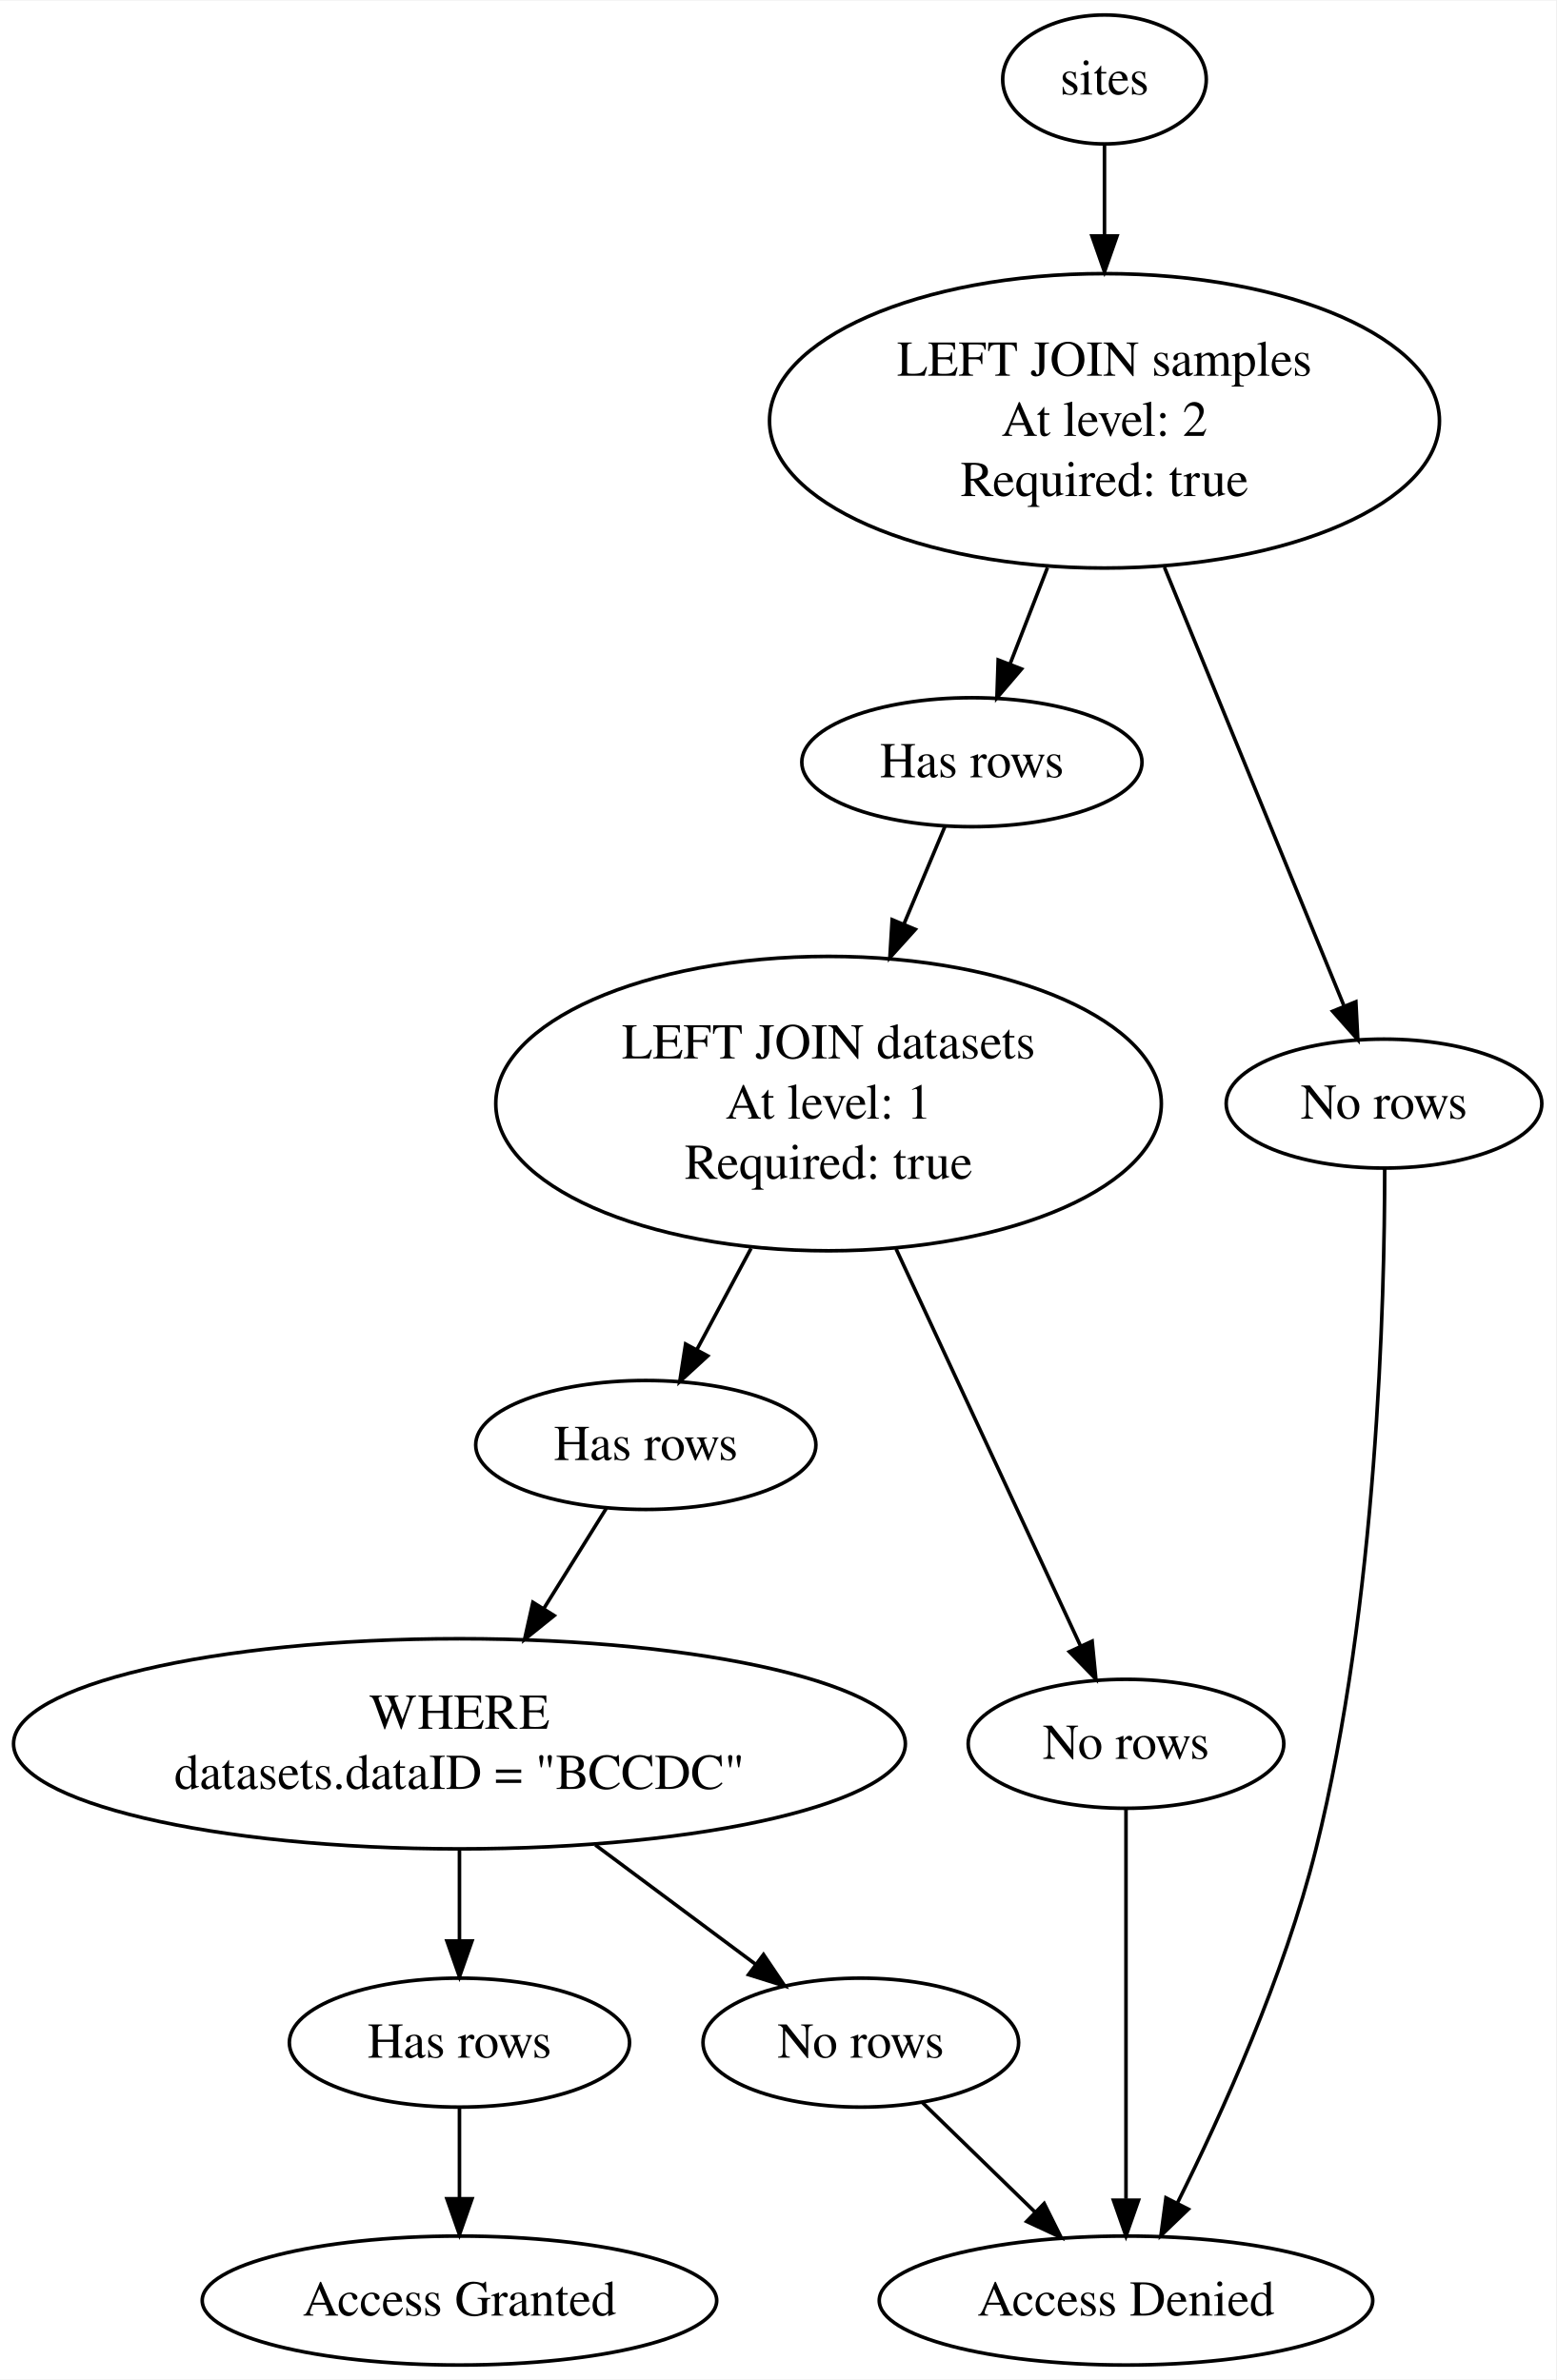
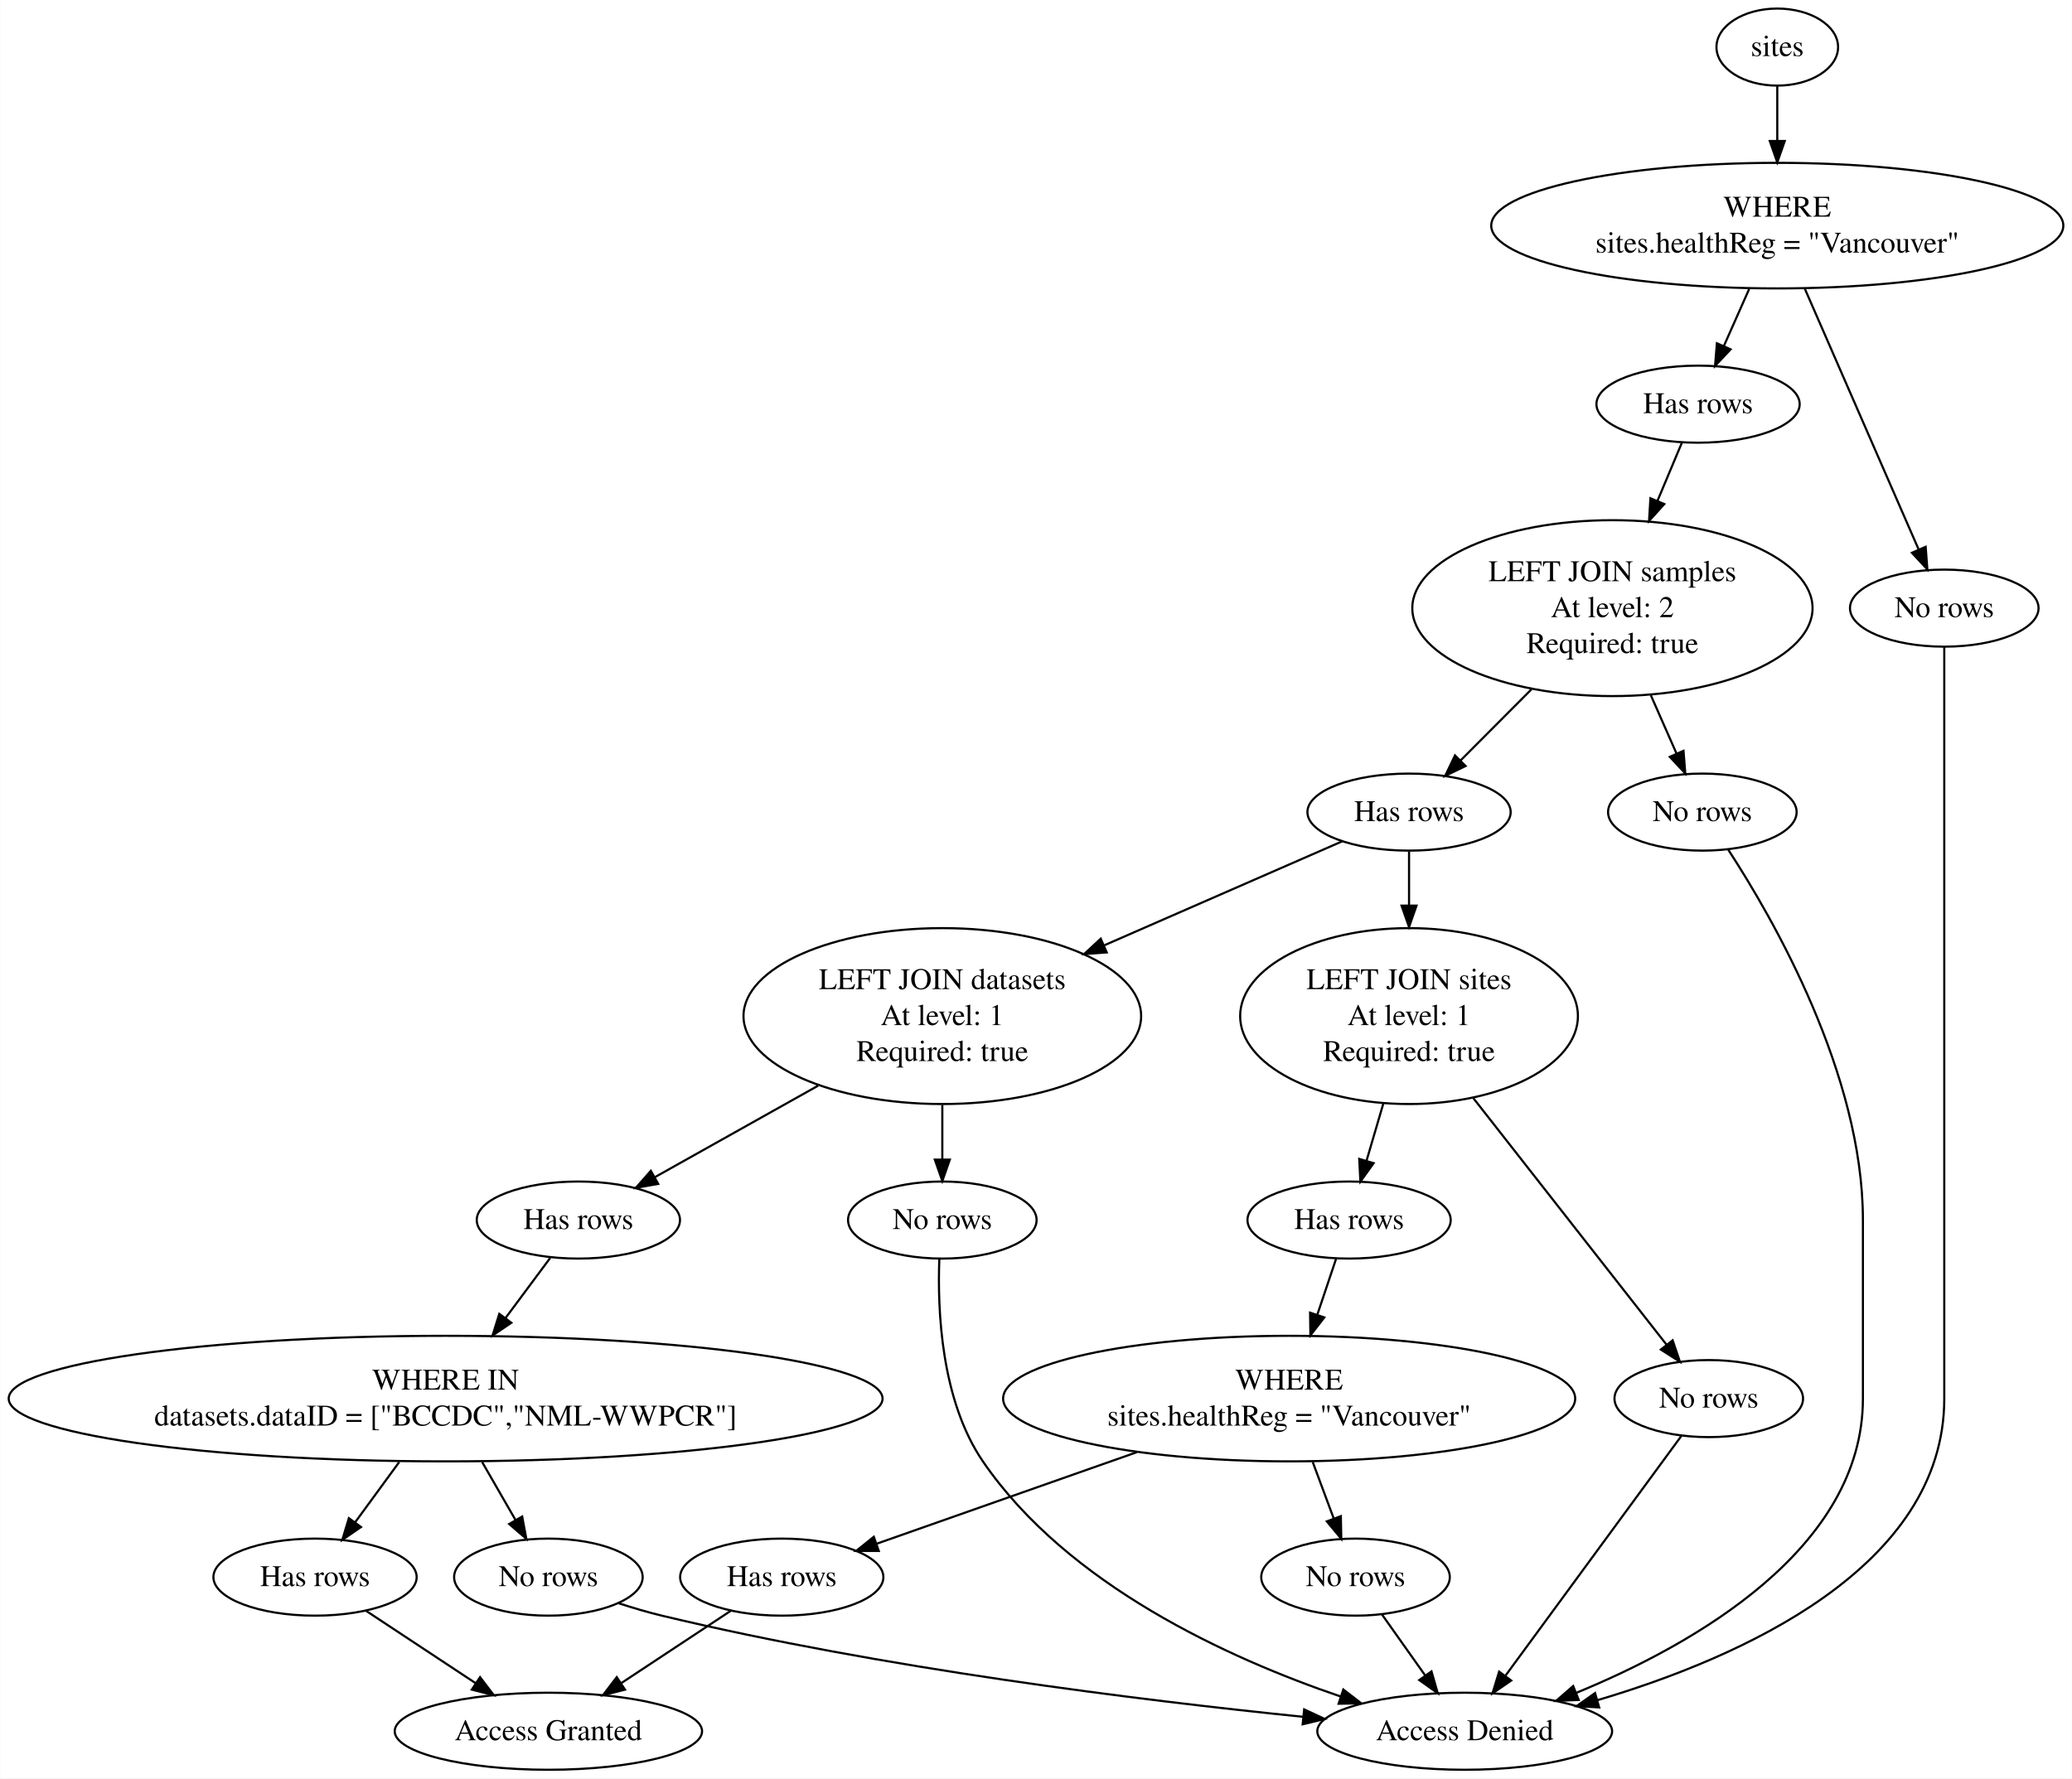
- <svg xmlns="http://www.w3.org/2000/svg" width="434pt" height="664pt" viewBox="0.00 0.00 434.24 664.01">
-   <g id="graph0" class="graph" transform="scale(1 1) rotate(0) translate(4 660.0114)">
-     <polygon fill="#ffffff" stroke="transparent" points="-4,4 -4,-660.011 430.238,-660.011 430.238,4 -4,4" />
+ <svg xmlns="http://www.w3.org/2000/svg" width="968pt" height="831pt" viewBox="0.00 0.00 967.60 830.84">
+   <g id="graph0" class="graph" transform="scale(1 1) rotate(0) translate(4 826.8427)">
+     <polygon fill="#ffffff" stroke="transparent" points="-4,4 -4,-826.843 963.598,-826.843 963.598,4 -4,4" />
    <g id="node1" class="node">
-       <ellipse fill="none" stroke="#000000" cx="304.217" cy="-638.011" rx="28.405" ry="18" />
-       <text text-anchor="middle" x="304.217" y="-633.811" font-family="Times,serif" font-size="14.00" fill="#000000">sites</text>
+       <ellipse fill="none" stroke="#000000" cx="826.044" cy="-804.843" rx="28.405" ry="18" />
+       <text text-anchor="middle" x="826.044" y="-800.643" font-family="Times,serif" font-size="14.00" fill="#000000">sites</text>
    </g>
    <g id="node2" class="node">
-       <ellipse fill="none" stroke="#000000" cx="304.217" cy="-542.716" rx="93.477" ry="41.091" />
-       <text text-anchor="middle" x="304.217" y="-555.316" font-family="Times,serif" font-size="14.00" fill="#000000">LEFT JOIN samples</text>
-       <text text-anchor="middle" x="304.217" y="-538.516" font-family="Times,serif" font-size="14.00" fill="#000000">At level: 2</text>
-       <text text-anchor="middle" x="304.217" y="-521.716" font-family="Times,serif" font-size="14.00" fill="#000000">Required: true</text>
+       <ellipse fill="none" stroke="#000000" cx="826.044" cy="-721.427" rx="133.607" ry="29.331" />
+       <text text-anchor="middle" x="826.044" y="-725.627" font-family="Times,serif" font-size="14.00" fill="#000000">WHERE</text>
+       <text text-anchor="middle" x="826.044" y="-708.827" font-family="Times,serif" font-size="14.00" fill="#000000">sites.healthReg = "Vancouver"</text>
    </g>
    <g id="edge1" class="edge">
-       <path fill="none" stroke="#000000" d="M304.217,-619.638C304.217,-612.328 304.217,-603.519 304.217,-594.51" />
-       <polygon fill="#000000" stroke="#000000" points="307.717,-594.323 304.217,-584.324 300.717,-594.324 307.717,-594.323" />
+       <path fill="none" stroke="#000000" d="M826.044,-786.743C826.044,-779.153 826.044,-770.009 826.044,-760.997" />
+       <polygon fill="#000000" stroke="#000000" points="829.544,-760.97 826.044,-750.97 822.544,-760.97 829.544,-760.97" />
    </g>
    <g id="node3" class="node">
-       <ellipse fill="none" stroke="#000000" cx="267.217" cy="-447.421" rx="47.47" ry="18" />
-       <text text-anchor="middle" x="267.217" y="-443.221" font-family="Times,serif" font-size="14.00" fill="#000000">Has rows</text>
+       <ellipse fill="none" stroke="#000000" cx="789.044" cy="-638.011" rx="47.47" ry="18" />
+       <text text-anchor="middle" x="789.044" y="-633.811" font-family="Times,serif" font-size="14.00" fill="#000000">Has rows</text>
    </g>
    <g id="edge2" class="edge">
-       <path fill="none" stroke="#000000" d="M288.311,-501.75C284.764,-492.613 281.086,-483.141 277.815,-474.716" />
-       <polygon fill="#000000" stroke="#000000" points="281.075,-473.443 274.193,-465.388 274.55,-475.976 281.075,-473.443" />
+       <path fill="none" stroke="#000000" d="M812.895,-691.783C809.032,-683.073 804.827,-673.595 801.04,-665.056" />
+       <polygon fill="#000000" stroke="#000000" points="804.236,-663.628 796.981,-655.906 797.837,-666.466 804.236,-663.628" />
+     </g>
+     <g id="node21" class="node">
+       <ellipse fill="none" stroke="#000000" cx="904.044" cy="-542.716" rx="44.041" ry="18" />
+       <text text-anchor="middle" x="904.044" y="-538.516" font-family="Times,serif" font-size="14.00" fill="#000000">No rows</text>
+     </g>
+     <g id="edge25" class="edge">
+       <path fill="none" stroke="#000000" d="M838.924,-691.917C853.668,-658.135 877.63,-603.234 892.01,-570.287" />
+       <polygon fill="#000000" stroke="#000000" points="895.352,-571.38 896.145,-560.815 888.937,-568.58 895.352,-571.38" />
+     </g>
+     <g id="node4" class="node">
+       <ellipse fill="none" stroke="#000000" cx="749.044" cy="-542.716" rx="93.477" ry="41.091" />
+       <text text-anchor="middle" x="749.044" y="-555.316" font-family="Times,serif" font-size="14.00" fill="#000000">LEFT JOIN samples</text>
+       <text text-anchor="middle" x="749.044" y="-538.516" font-family="Times,serif" font-size="14.00" fill="#000000">At level: 2</text>
+       <text text-anchor="middle" x="749.044" y="-521.716" font-family="Times,serif" font-size="14.00" fill="#000000">Required: true</text>
+     </g>
+     <g id="edge3" class="edge">
+       <path fill="none" stroke="#000000" d="M781.52,-620.087C778.227,-612.242 774.183,-602.608 770.081,-592.835" />
+       <polygon fill="#000000" stroke="#000000" points="773.25,-591.342 766.153,-583.476 766.796,-594.051 773.25,-591.342" />
+     </g>
+     <g id="node5" class="node">
+       <ellipse fill="none" stroke="#000000" cx="654.044" cy="-447.421" rx="47.47" ry="18" />
+       <text text-anchor="middle" x="654.044" y="-443.221" font-family="Times,serif" font-size="14.00" fill="#000000">Has rows</text>
+     </g>
+     <g id="edge4" class="edge">
+       <path fill="none" stroke="#000000" d="M711.225,-504.779C700.092,-493.612 688.218,-481.701 678.192,-471.644" />
+       <polygon fill="#000000" stroke="#000000" points="680.467,-468.969 670.928,-464.358 675.509,-473.911 680.467,-468.969" />
+     </g>
+     <g id="node20" class="node">
+       <ellipse fill="none" stroke="#000000" cx="791.044" cy="-447.421" rx="44.041" ry="18" />
+       <text text-anchor="middle" x="791.044" y="-443.221" font-family="Times,serif" font-size="14.00" fill="#000000">No rows</text>
+     </g>
+     <g id="edge23" class="edge">
+       <path fill="none" stroke="#000000" d="M766.978,-502.026C771.016,-492.864 775.209,-483.35 778.942,-474.881" />
+       <polygon fill="#000000" stroke="#000000" points="782.245,-476.064 783.075,-465.502 775.84,-473.241 782.245,-476.064" />
+     </g>
+     <g id="node6" class="node">
+       <ellipse fill="none" stroke="#000000" cx="654.044" cy="-352.126" rx="78.888" ry="41.091" />
+       <text text-anchor="middle" x="654.044" y="-364.726" font-family="Times,serif" font-size="14.00" fill="#000000">LEFT JOIN sites</text>
+       <text text-anchor="middle" x="654.044" y="-347.926" font-family="Times,serif" font-size="14.00" fill="#000000">At level: 1</text>
+       <text text-anchor="middle" x="654.044" y="-331.126" font-family="Times,serif" font-size="14.00" fill="#000000">Required: true</text>
+     </g>
+     <g id="edge5" class="edge">
+       <path fill="none" stroke="#000000" d="M654.044,-429.048C654.044,-421.738 654.044,-412.929 654.044,-403.92" />
+       <polygon fill="#000000" stroke="#000000" points="657.544,-403.733 654.044,-393.733 650.544,-403.733 657.544,-403.733" />
+     </g>
+     <g id="node14" class="node">
+       <ellipse fill="none" stroke="#000000" cx="436.044" cy="-352.126" rx="92.866" ry="41.091" />
+       <text text-anchor="middle" x="436.044" y="-364.726" font-family="Times,serif" font-size="14.00" fill="#000000">LEFT JOIN datasets</text>
+       <text text-anchor="middle" x="436.044" y="-347.926" font-family="Times,serif" font-size="14.00" fill="#000000">At level: 1</text>
+       <text text-anchor="middle" x="436.044" y="-331.126" font-family="Times,serif" font-size="14.00" fill="#000000">Required: true</text>
+     </g>
+     <g id="edge14" class="edge">
+       <path fill="none" stroke="#000000" d="M622.81,-433.768C593.94,-421.148 549.882,-401.889 511.808,-385.245" />
+       <polygon fill="#000000" stroke="#000000" points="512.834,-381.874 502.27,-381.076 510.031,-388.288 512.834,-381.874" />
+     </g>
+     <g id="node7" class="node">
+       <ellipse fill="none" stroke="#000000" cx="626.044" cy="-256.831" rx="47.47" ry="18" />
+       <text text-anchor="middle" x="626.044" y="-252.631" font-family="Times,serif" font-size="14.00" fill="#000000">Has rows</text>
+     </g>
+     <g id="edge6" class="edge">
+       <path fill="none" stroke="#000000" d="M642.007,-311.16C639.351,-302.122 636.6,-292.757 634.145,-284.401" />
+       <polygon fill="#000000" stroke="#000000" points="637.5,-283.405 631.323,-274.798 630.784,-285.379 637.5,-283.405" />
+     </g>
+     <g id="node13" class="node">
+       <ellipse fill="none" stroke="#000000" cx="794.044" cy="-173.416" rx="44.041" ry="18" />
+       <text text-anchor="middle" x="794.044" y="-169.216" font-family="Times,serif" font-size="14.00" fill="#000000">No rows</text>
+     </g>
+     <g id="edge12" class="edge">
+       <path fill="none" stroke="#000000" d="M684.077,-313.788C711.397,-278.915 750.932,-228.449 774.407,-198.483" />
+       <polygon fill="#000000" stroke="#000000" points="777.167,-200.635 780.578,-190.604 771.656,-196.318 777.167,-200.635" />
+     </g>
+     <g id="node8" class="node">
+       <ellipse fill="none" stroke="#000000" cx="598.044" cy="-173.416" rx="133.607" ry="29.331" />
+       <text text-anchor="middle" x="598.044" y="-177.616" font-family="Times,serif" font-size="14.00" fill="#000000">WHERE</text>
+       <text text-anchor="middle" x="598.044" y="-160.816" font-family="Times,serif" font-size="14.00" fill="#000000">sites.healthReg = "Vancouver"</text>
+     </g>
+     <g id="edge7" class="edge">
+       <path fill="none" stroke="#000000" d="M619.968,-238.731C617.394,-231.06 614.285,-221.8 611.229,-212.695" />
+       <polygon fill="#000000" stroke="#000000" points="614.461,-211.325 607.961,-202.959 607.825,-213.553 614.461,-211.325" />
+     </g>
+     <g id="node9" class="node">
+       <ellipse fill="none" stroke="#000000" cx="361.044" cy="-90" rx="47.47" ry="18" />
+       <text text-anchor="middle" x="361.044" y="-85.8" font-family="Times,serif" font-size="14.00" fill="#000000">Has rows</text>
+     </g>
+     <g id="edge8" class="edge">
+       <path fill="none" stroke="#000000" d="M526.936,-148.388C487.473,-134.499 439.615,-117.654 405.463,-105.634" />
+       <polygon fill="#000000" stroke="#000000" points="406.366,-102.242 395.772,-102.223 404.042,-108.844 406.366,-102.242" />
+     </g>
+     <g id="node11" class="node">
+       <ellipse fill="none" stroke="#000000" cx="629.044" cy="-90" rx="44.041" ry="18" />
+       <text text-anchor="middle" x="629.044" y="-85.8" font-family="Times,serif" font-size="14.00" fill="#000000">No rows</text>
+     </g>
+     <g id="edge10" class="edge">
+       <path fill="none" stroke="#000000" d="M609.061,-143.772C612.263,-135.155 615.744,-125.787 618.891,-117.321" />
+       <polygon fill="#000000" stroke="#000000" points="622.191,-118.488 622.394,-107.895 615.629,-116.049 622.191,-118.488" />
+     </g>
+     <g id="node10" class="node">
+       <ellipse fill="none" stroke="#000000" cx="252.044" cy="-18" rx="71.787" ry="18" />
+       <text text-anchor="middle" x="252.044" y="-13.8" font-family="Times,serif" font-size="14.00" fill="#000000">Access Granted</text>
+     </g>
+     <g id="edge9" class="edge">
+       <path fill="none" stroke="#000000" d="M337.393,-74.377C322.357,-64.445 302.65,-51.428 285.961,-40.404" />
+       <polygon fill="#000000" stroke="#000000" points="287.823,-37.439 277.55,-34.848 283.965,-43.28 287.823,-37.439" />
    </g>
    <g id="node12" class="node">
-       <ellipse fill="none" stroke="#000000" cx="382.217" cy="-352.126" rx="44.041" ry="18" />
-       <text text-anchor="middle" x="382.217" y="-347.926" font-family="Times,serif" font-size="14.00" fill="#000000">No rows</text>
-     </g>
-     <g id="edge12" class="edge">
-       <path fill="none" stroke="#000000" d="M320.95,-501.83C336.057,-464.918 357.867,-411.626 370.98,-379.584" />
-       <polygon fill="#000000" stroke="#000000" points="374.364,-380.556 374.913,-369.975 367.886,-377.904 374.364,-380.556" />
-     </g>
-     <g id="node4" class="node">
-       <ellipse fill="none" stroke="#000000" cx="227.217" cy="-352.126" rx="92.866" ry="41.091" />
-       <text text-anchor="middle" x="227.217" y="-364.726" font-family="Times,serif" font-size="14.00" fill="#000000">LEFT JOIN datasets</text>
-       <text text-anchor="middle" x="227.217" y="-347.926" font-family="Times,serif" font-size="14.00" fill="#000000">At level: 1</text>
-       <text text-anchor="middle" x="227.217" y="-331.126" font-family="Times,serif" font-size="14.00" fill="#000000">Required: true</text>
-     </g>
-     <g id="edge3" class="edge">
-       <path fill="none" stroke="#000000" d="M259.694,-429.497C256.401,-421.652 252.357,-412.018 248.255,-402.245" />
-       <polygon fill="#000000" stroke="#000000" points="251.424,-400.752 244.326,-392.885 244.969,-403.461 251.424,-400.752" />
-     </g>
-     <g id="node5" class="node">
-       <ellipse fill="none" stroke="#000000" cx="176.217" cy="-256.831" rx="47.47" ry="18" />
-       <text text-anchor="middle" x="176.217" y="-252.631" font-family="Times,serif" font-size="14.00" fill="#000000">Has rows</text>
-     </g>
-     <g id="edge4" class="edge">
-       <path fill="none" stroke="#000000" d="M205.589,-311.713C200.485,-302.176 195.169,-292.243 190.485,-283.491" />
-       <polygon fill="#000000" stroke="#000000" points="193.495,-281.697 185.691,-274.532 187.323,-285 193.495,-281.697" />
-     </g>
-     <g id="node11" class="node">
-       <ellipse fill="none" stroke="#000000" cx="310.217" cy="-173.416" rx="44.041" ry="18" />
-       <text text-anchor="middle" x="310.217" y="-169.216" font-family="Times,serif" font-size="14.00" fill="#000000">No rows</text>
-     </g>
-     <g id="edge10" class="edge">
-       <path fill="none" stroke="#000000" d="M246.051,-311.574C261.779,-277.711 283.772,-230.357 297.495,-200.81" />
-       <polygon fill="#000000" stroke="#000000" points="300.773,-202.061 301.811,-191.517 294.424,-199.112 300.773,-202.061" />
-     </g>
-     <g id="node6" class="node">
-       <ellipse fill="none" stroke="#000000" cx="124.217" cy="-173.416" rx="124.435" ry="29.331" />
-       <text text-anchor="middle" x="124.217" y="-177.616" font-family="Times,serif" font-size="14.00" fill="#000000">WHERE</text>
-       <text text-anchor="middle" x="124.217" y="-160.816" font-family="Times,serif" font-size="14.00" fill="#000000">datasets.dataID = "BCCDC"</text>
-     </g>
-     <g id="edge5" class="edge">
-       <path fill="none" stroke="#000000" d="M165.19,-239.141C160.122,-231.012 153.904,-221.037 147.858,-211.338" />
-       <polygon fill="#000000" stroke="#000000" points="150.651,-209.203 142.391,-202.568 144.711,-212.906 150.651,-209.203" />
-     </g>
-     <g id="node7" class="node">
-       <ellipse fill="none" stroke="#000000" cx="124.217" cy="-90" rx="47.47" ry="18" />
-       <text text-anchor="middle" x="124.217" y="-85.8" font-family="Times,serif" font-size="14.00" fill="#000000">Has rows</text>
-     </g>
-     <g id="edge6" class="edge">
-       <path fill="none" stroke="#000000" d="M124.217,-143.772C124.217,-135.566 124.217,-126.68 124.217,-118.539" />
-       <polygon fill="#000000" stroke="#000000" points="127.718,-118.386 124.217,-108.387 120.718,-118.387 127.718,-118.386" />
-     </g>
-     <g id="node9" class="node">
-       <ellipse fill="none" stroke="#000000" cx="236.217" cy="-90" rx="44.041" ry="18" />
-       <text text-anchor="middle" x="236.217" y="-85.8" font-family="Times,serif" font-size="14.00" fill="#000000">No rows</text>
-     </g>
-     <g id="edge8" class="edge">
-       <path fill="none" stroke="#000000" d="M162.136,-145.175C176.745,-134.294 193.195,-122.043 206.875,-111.853" />
-       <polygon fill="#000000" stroke="#000000" points="209.065,-114.587 214.995,-105.806 204.884,-108.972 209.065,-114.587" />
-     </g>
-     <g id="node8" class="node">
-       <ellipse fill="none" stroke="#000000" cx="124.217" cy="-18" rx="71.787" ry="18" />
-       <text text-anchor="middle" x="124.217" y="-13.8" font-family="Times,serif" font-size="14.00" fill="#000000">Access Granted</text>
-     </g>
-     <g id="edge7" class="edge">
-       <path fill="none" stroke="#000000" d="M124.217,-71.831C124.217,-64.131 124.217,-54.974 124.217,-46.417" />
-       <polygon fill="#000000" stroke="#000000" points="127.718,-46.413 124.217,-36.413 120.718,-46.413 127.718,-46.413" />
-     </g>
-     <g id="node10" class="node">
-       <ellipse fill="none" stroke="#000000" cx="310.217" cy="-18" rx="68.858" ry="18" />
-       <text text-anchor="middle" x="310.217" y="-13.8" font-family="Times,serif" font-size="14.00" fill="#000000">Access Denied</text>
-     </g>
-     <g id="edge9" class="edge">
-       <path fill="none" stroke="#000000" d="M253.381,-73.301C262.726,-64.208 274.468,-52.784 284.849,-42.682" />
-       <polygon fill="#000000" stroke="#000000" points="287.389,-45.095 292.115,-35.613 282.507,-40.078 287.389,-45.095" />
+       <ellipse fill="none" stroke="#000000" cx="680.044" cy="-18" rx="68.858" ry="18" />
+       <text text-anchor="middle" x="680.044" y="-13.8" font-family="Times,serif" font-size="14.00" fill="#000000">Access Denied</text>
    </g>
    <g id="edge11" class="edge">
-       <path fill="none" stroke="#000000" d="M310.217,-155.283C310.217,-128.495 310.217,-78.1 310.217,-46.386" />
-       <polygon fill="#000000" stroke="#000000" points="313.717,-46.017 310.217,-36.017 306.717,-46.017 313.717,-46.017" />
+       <path fill="none" stroke="#000000" d="M641.39,-72.571C647.438,-64.031 654.847,-53.572 661.554,-44.103" />
+       <polygon fill="#000000" stroke="#000000" points="664.534,-45.952 667.458,-35.769 658.821,-41.906 664.534,-45.952" />
    </g>
    <g id="edge13" class="edge">
-       <path fill="none" stroke="#000000" d="M382.414,-334C382.407,-297.472 380.352,-212.646 363.217,-144 354.389,-108.631 337.073,-70.342 324.634,-45.371" />
-       <polygon fill="#000000" stroke="#000000" points="327.613,-43.506 319.969,-36.169 321.369,-46.672 327.613,-43.506" />
+       <path fill="none" stroke="#000000" d="M781.188,-155.89C761.175,-128.606 722.455,-75.819 699.16,-44.061" />
+       <polygon fill="#000000" stroke="#000000" points="701.764,-41.694 693.028,-35.7 696.12,-45.834 701.764,-41.694" />
+     </g>
+     <g id="node15" class="node">
+       <ellipse fill="none" stroke="#000000" cx="266.044" cy="-256.831" rx="47.47" ry="18" />
+       <text text-anchor="middle" x="266.044" y="-252.631" font-family="Times,serif" font-size="14.00" fill="#000000">Has rows</text>
+     </g>
+     <g id="edge15" class="edge">
+       <path fill="none" stroke="#000000" d="M378.015,-319.598C352.766,-305.444 323.975,-289.305 301.91,-276.937" />
+       <polygon fill="#000000" stroke="#000000" points="303.33,-273.72 292.896,-271.883 299.908,-279.826 303.33,-273.72" />
+     </g>
+     <g id="node19" class="node">
+       <ellipse fill="none" stroke="#000000" cx="436.044" cy="-256.831" rx="44.041" ry="18" />
+       <text text-anchor="middle" x="436.044" y="-252.631" font-family="Times,serif" font-size="14.00" fill="#000000">No rows</text>
+     </g>
+     <g id="edge21" class="edge">
+       <path fill="none" stroke="#000000" d="M436.044,-310.606C436.044,-302.054 436.044,-293.235 436.044,-285.274" />
+       <polygon fill="#000000" stroke="#000000" points="439.544,-285.057 436.044,-275.057 432.544,-285.057 439.544,-285.057" />
+     </g>
+     <g id="node16" class="node">
+       <ellipse fill="none" stroke="#000000" cx="204.044" cy="-173.416" rx="204.088" ry="29.331" />
+       <text text-anchor="middle" x="204.044" y="-177.616" font-family="Times,serif" font-size="14.00" fill="#000000">WHERE IN</text>
+       <text text-anchor="middle" x="204.044" y="-160.816" font-family="Times,serif" font-size="14.00" fill="#000000">datasets.dataID = ["BCCDC","NML-WWPCR"]</text>
+     </g>
+     <g id="edge16" class="edge">
+       <path fill="none" stroke="#000000" d="M252.895,-239.141C246.786,-230.921 239.273,-220.814 231.988,-211.012" />
+       <polygon fill="#000000" stroke="#000000" points="234.732,-208.836 225.957,-202.898 229.114,-213.012 234.732,-208.836" />
+     </g>
+     <g id="node17" class="node">
+       <ellipse fill="none" stroke="#000000" cx="143.044" cy="-90" rx="47.47" ry="18" />
+       <text text-anchor="middle" x="143.044" y="-85.8" font-family="Times,serif" font-size="14.00" fill="#000000">Has rows</text>
+     </g>
+     <g id="edge17" class="edge">
+       <path fill="none" stroke="#000000" d="M182.366,-143.772C175.619,-134.545 168.241,-124.457 161.718,-115.536" />
+       <polygon fill="#000000" stroke="#000000" points="164.502,-113.413 155.774,-107.407 158.851,-117.545 164.502,-113.413" />
+     </g>
+     <g id="node18" class="node">
+       <ellipse fill="none" stroke="#000000" cx="252.044" cy="-90" rx="44.041" ry="18" />
+       <text text-anchor="middle" x="252.044" y="-85.8" font-family="Times,serif" font-size="14.00" fill="#000000">No rows</text>
+     </g>
+     <g id="edge19" class="edge">
+       <path fill="none" stroke="#000000" d="M221.102,-143.772C226.168,-134.968 231.685,-125.379 236.64,-116.77" />
+       <polygon fill="#000000" stroke="#000000" points="239.793,-118.308 241.747,-107.895 233.726,-114.817 239.793,-118.308" />
+     </g>
+     <g id="edge18" class="edge">
+       <path fill="none" stroke="#000000" d="M166.695,-74.377C181.731,-64.445 201.438,-51.428 218.127,-40.404" />
+       <polygon fill="#000000" stroke="#000000" points="220.123,-43.28 226.538,-34.848 216.265,-37.439 220.123,-43.28" />
+     </g>
+     <g id="edge20" class="edge">
+       <path fill="none" stroke="#000000" d="M284.847,-77.812C291.469,-75.649 298.429,-73.585 305.044,-72 407.428,-47.464 528.382,-32.5 604.659,-24.73" />
+       <polygon fill="#000000" stroke="#000000" points="605.056,-28.208 614.657,-23.727 604.357,-21.242 605.056,-28.208" />
+     </g>
+     <g id="edge22" class="edge">
+       <path fill="none" stroke="#000000" d="M434.648,-238.706C433.736,-214.877 435.403,-172.683 455.044,-144 494.574,-86.273 569.686,-52.071 622.209,-34.185" />
+       <polygon fill="#000000" stroke="#000000" points="623.344,-37.496 631.739,-31.033 621.146,-30.85 623.344,-37.496" />
+     </g>
+     <g id="edge24" class="edge">
+       <path fill="none" stroke="#000000" d="M803.094,-429.935C824.295,-397.413 866.044,-324.748 866.044,-256.831 866.044,-256.831 866.044,-256.831 866.044,-173.416 866.044,-103.205 787.036,-58.497 732.006,-35.873" />
+       <polygon fill="#000000" stroke="#000000" points="733.301,-32.621 722.716,-32.167 730.708,-39.123 733.301,-32.621" />
+     </g>
+     <g id="edge26" class="edge">
+       <path fill="none" stroke="#000000" d="M904.044,-524.584C904.044,-490.705 904.044,-415.491 904.044,-352.126 904.044,-352.126 904.044,-352.126 904.044,-173.416 904.044,-94.291 808.528,-52.232 742.24,-32.571" />
+       <polygon fill="#000000" stroke="#000000" points="742.856,-29.107 732.279,-29.718 740.929,-35.836 742.856,-29.107" />
    </g>
  </g>
</svg>
